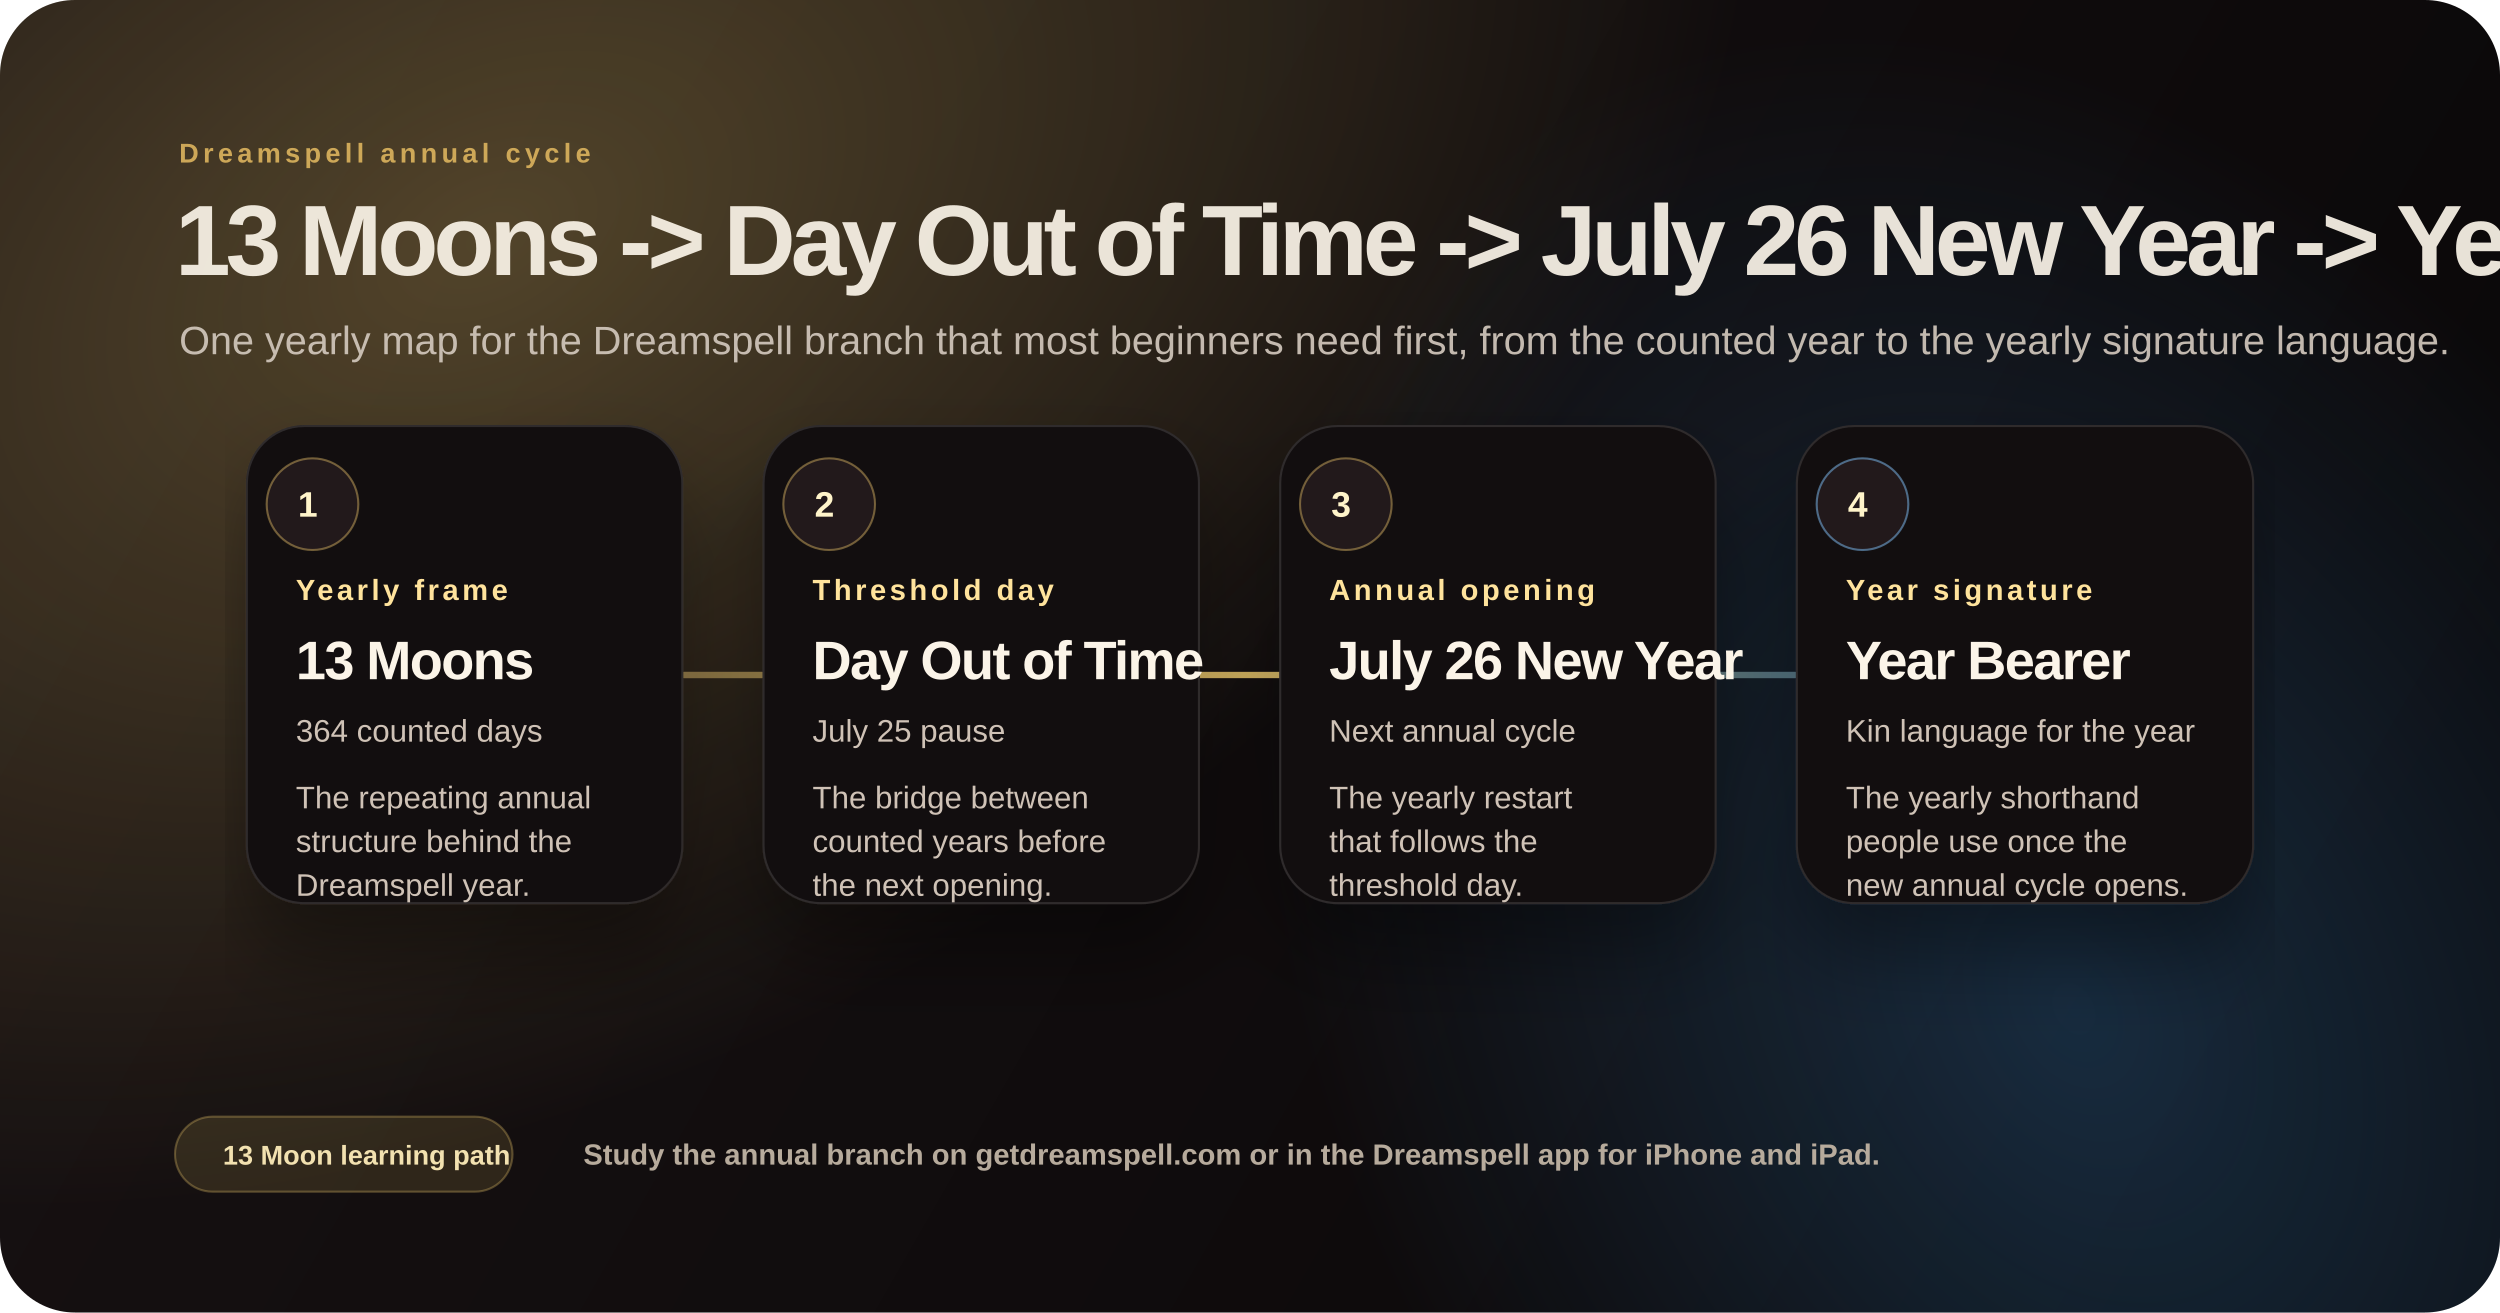
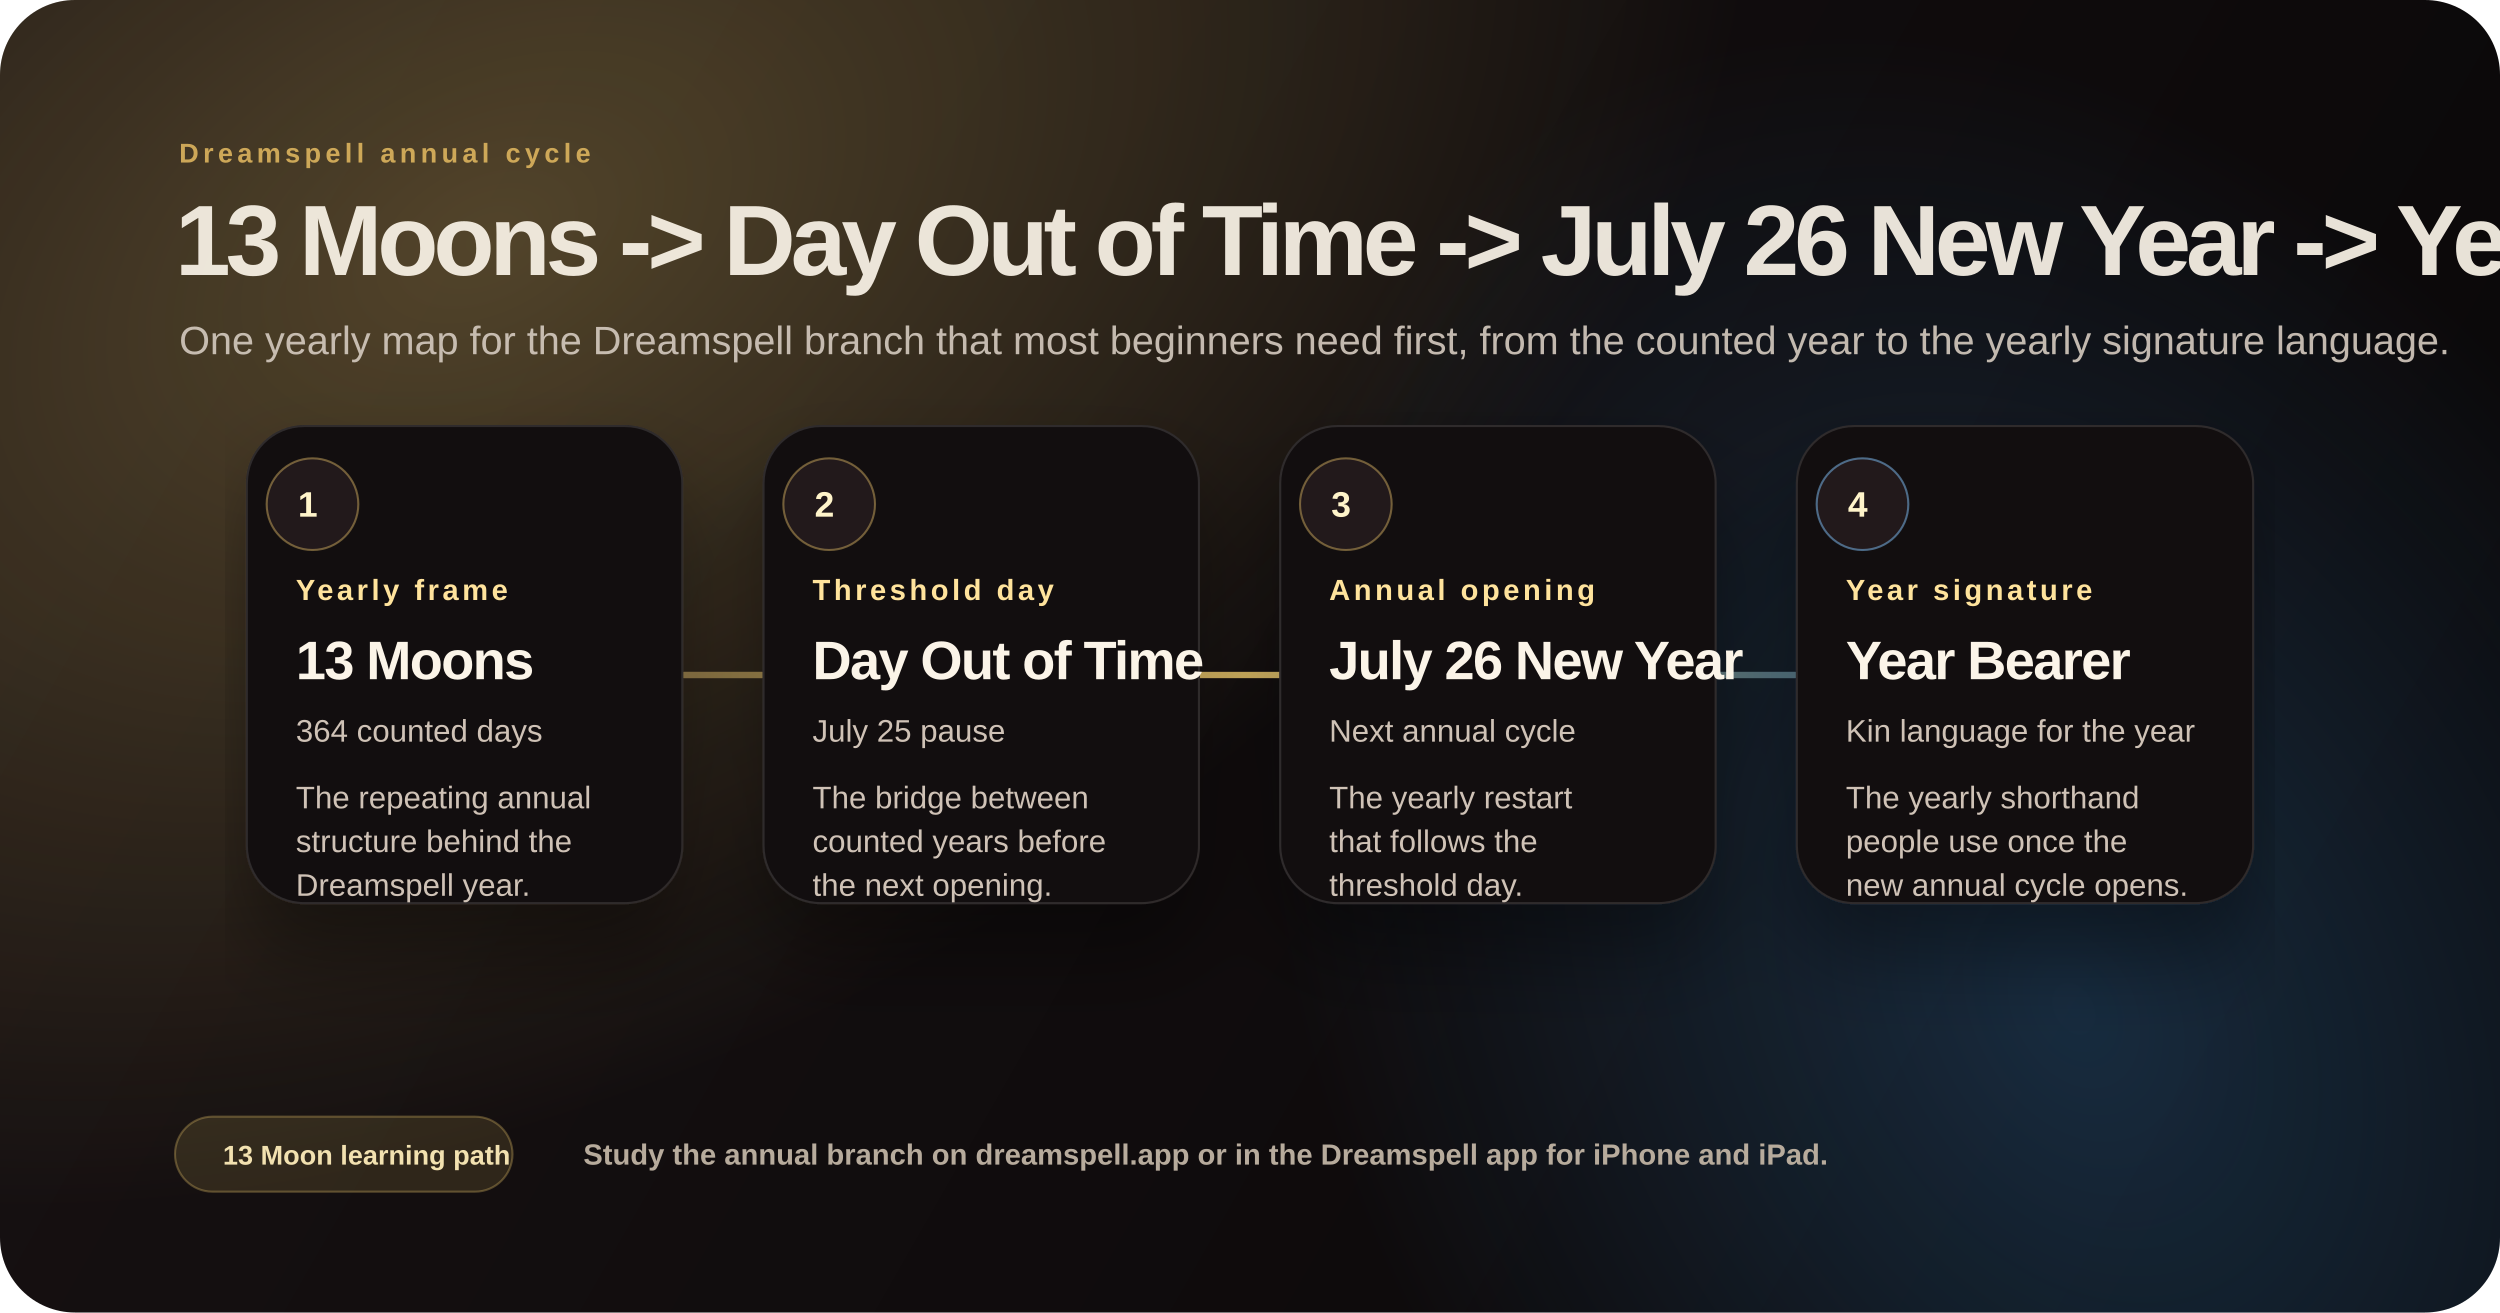
<svg xmlns="http://www.w3.org/2000/svg" width="1200" height="630" viewBox="0 0 1200 630" fill="none" role="img" aria-labelledby="title desc">
  <defs>
    <linearGradient id="bg" x1="120" y1="40" x2="1080" y2="590" gradientUnits="userSpaceOnUse">
      <stop stop-color="#171112" />
      <stop offset="1" stop-color="#0A0809" />
    </linearGradient>
    <radialGradient id="glowGold" cx="0" cy="0" r="1" gradientUnits="userSpaceOnUse" gradientTransform="translate(235 112) rotate(63.192) scale(408.09 649.268)">
      <stop stop-color="#FFD972" stop-opacity="0.26" />
      <stop offset="1" stop-color="#FFD972" stop-opacity="0" />
    </radialGradient>
    <radialGradient id="glowBlue" cx="0" cy="0" r="1" gradientUnits="userSpaceOnUse" gradientTransform="translate(998 486) rotate(150.829) scale(352.537 500.771)">
      <stop stop-color="#3E98E5" stop-opacity="0.24" />
      <stop offset="1" stop-color="#3E98E5" stop-opacity="0" />
    </radialGradient>
    <linearGradient id="line" x1="192" y1="324" x2="1004" y2="324" gradientUnits="userSpaceOnUse">
      <stop stop-color="#D7B66A" stop-opacity="0.28" />
      <stop offset="0.5" stop-color="#FFD972" stop-opacity="0.72" />
      <stop offset="1" stop-color="#3E98E5" stop-opacity="0.34" />
    </linearGradient>
    <linearGradient id="cardStroke" x1="150" y1="206" x2="1050" y2="494" gradientUnits="userSpaceOnUse">
      <stop stop-color="rgba(255,255,255,0.22)" />
      <stop offset="0.55" stop-color="rgba(255,217,114,0.22)" />
      <stop offset="1" stop-color="rgba(62,152,229,0.12)" />
    </linearGradient>
    <filter id="shadow" x="108" y="170" width="984" height="344" filterUnits="userSpaceOnUse" color-interpolation-filters="sRGB">
      <feFlood flood-opacity="0" result="BackgroundImageFix" />
      <feColorMatrix in="SourceAlpha" type="matrix" values="0 0 0 0 0 0 0 0 0 0 0 0 0 0 0 0 0 0 127 0" result="hardAlpha" />
      <feOffset dy="24" />
      <feGaussianBlur stdDeviation="20" />
      <feComposite in2="hardAlpha" operator="out" />
      <feColorMatrix type="matrix" values="0 0 0 0 0 0 0 0 0 0 0 0 0 0 0 0 0 0 0.38 0" />
      <feBlend mode="normal" in2="BackgroundImageFix" result="effect1_dropShadow_1_1" />
      <feBlend mode="normal" in="SourceGraphic" in2="effect1_dropShadow_1_1" result="shape" />
    </filter>
    <style>
      .label { fill: #FFE39C; font: 800 14px "Arial", "Helvetica Neue", sans-serif; letter-spacing: 0.12em; text-transform: uppercase; }
      .title { fill: #FBF4E8; font: 800 26px "Arial Narrow", "Arial", "Helvetica Neue", sans-serif; letter-spacing: -0.03em; }
      .copy { fill: #CFC2B6; font: 500 15px "Arial", "Helvetica Neue", sans-serif; }
      .stepNum { fill: #FFF4CA; font: 800 17px "Arial", "Helvetica Neue", sans-serif; }
      .eyebrow { fill: #D9B15C; font: 800 13px "Arial", "Helvetica Neue", sans-serif; letter-spacing: 0.16em; text-transform: uppercase; }
      .heroTitle { fill: #FBF4E8; font: 800 48px "Arial Narrow", "Arial", "Helvetica Neue", sans-serif; letter-spacing: -0.05em; }
      .heroCopy { fill: #D1C7BC; font: 500 19px "Arial", "Helvetica Neue", sans-serif; }
      .chip { fill: #F2E1B0; font: 700 13px "Arial", "Helvetica Neue", sans-serif; }
      .footerCopy { fill: #B7AB9C; font: 600 14px "Arial", "Helvetica Neue", sans-serif; }
    </style>
  </defs>
  <rect width="1200" height="630" rx="36" fill="url(#bg)" />
  <rect width="1200" height="630" rx="36" fill="url(#glowGold)" />
  <rect width="1200" height="630" rx="36" fill="url(#glowBlue)" />
  <g opacity="0.92">
    <text x="86" y="78" class="eyebrow">Dreamspell annual cycle</text>
    <text x="84" y="132" class="heroTitle">13 Moons -&gt; Day Out of Time -&gt; July 26 New Year -&gt; Year Bearer</text>
    <text x="86" y="170" class="heroCopy">One yearly map for the Dreamspell branch that most beginners need first, from the counted year to the yearly signature language.</text>
  </g>
  <g filter="url(#shadow)">
    <line x1="190" y1="324" x2="1010" y2="324" stroke="url(#line)" stroke-width="3" stroke-linecap="round" />
    <g transform="translate(118 204)">
      <rect x="0" y="0" width="210" height="230" rx="28" fill="#120E0F" />
      <rect x="0.5" y="0.5" width="209" height="229" rx="27.5" stroke="url(#cardStroke)" stroke-opacity="0.55" />
      <circle cx="32" cy="38" r="22" fill="#22191B" stroke="#E1BB68" stroke-opacity="0.45" />
      <text x="25" y="44" class="stepNum">1</text>
      <text x="24" y="84" class="label">Yearly frame</text>
      <text x="24" y="122" class="title">13 Moons</text>
      <text x="24" y="152" class="copy">364 counted days</text>
      <text x="24" y="184" class="copy">The repeating annual</text>
      <text x="24" y="205" class="copy">structure behind the</text>
      <text x="24" y="226" class="copy">Dreamspell year.</text>
    </g>
    <g transform="translate(366 204)">
      <rect x="0" y="0" width="210" height="230" rx="28" fill="#120E0F" />
      <rect x="0.5" y="0.5" width="209" height="229" rx="27.5" stroke="url(#cardStroke)" stroke-opacity="0.55" />
      <circle cx="32" cy="38" r="22" fill="#22191B" stroke="#E1BB68" stroke-opacity="0.45" />
      <text x="25" y="44" class="stepNum">2</text>
      <text x="24" y="84" class="label">Threshold day</text>
      <text x="24" y="122" class="title">Day Out of Time</text>
      <text x="24" y="152" class="copy">July 25 pause</text>
      <text x="24" y="184" class="copy">The bridge between</text>
      <text x="24" y="205" class="copy">counted years before</text>
      <text x="24" y="226" class="copy">the next opening.</text>
    </g>
    <g transform="translate(614 204)">
      <rect x="0" y="0" width="210" height="230" rx="28" fill="#120E0F" />
      <rect x="0.5" y="0.5" width="209" height="229" rx="27.5" stroke="url(#cardStroke)" stroke-opacity="0.55" />
      <circle cx="32" cy="38" r="22" fill="#22191B" stroke="#E1BB68" stroke-opacity="0.45" />
      <text x="25" y="44" class="stepNum">3</text>
      <text x="24" y="84" class="label">Annual opening</text>
      <text x="24" y="122" class="title">July 26 New Year</text>
      <text x="24" y="152" class="copy">Next annual cycle</text>
      <text x="24" y="184" class="copy">The yearly restart</text>
      <text x="24" y="205" class="copy">that follows the</text>
      <text x="24" y="226" class="copy">threshold day.</text>
    </g>
    <g transform="translate(862 204)">
      <rect x="0" y="0" width="220" height="230" rx="28" fill="#120E0F" />
      <rect x="0.5" y="0.5" width="219" height="229" rx="27.5" stroke="url(#cardStroke)" stroke-opacity="0.55" />
      <circle cx="32" cy="38" r="22" fill="#22191B" stroke="#7DBAF0" stroke-opacity="0.52" />
      <text x="25" y="44" class="stepNum">4</text>
      <text x="24" y="84" class="label">Year signature</text>
      <text x="24" y="122" class="title">Year Bearer</text>
      <text x="24" y="152" class="copy">Kin language for the year</text>
      <text x="24" y="184" class="copy">The yearly shorthand</text>
      <text x="24" y="205" class="copy">people use once the</text>
      <text x="24" y="226" class="copy">new annual cycle opens.</text>
    </g>
  </g>
  <g>
    <rect x="84" y="536" width="162" height="36" rx="18" fill="rgba(255,217,114,0.12)" stroke="rgba(255,217,114,0.28)" />
    <text x="107" y="559" class="chip">13 Moon learning path</text>
-     <text x="280" y="559" class="footerCopy">Study the annual branch on getdreamspell.com or in the Dreamspell app for iPhone and iPad.</text>
+     <text x="280" y="559" class="footerCopy">Study the annual branch on dreamspell.app or in the Dreamspell app for iPhone and iPad.</text>
  </g>
</svg>
